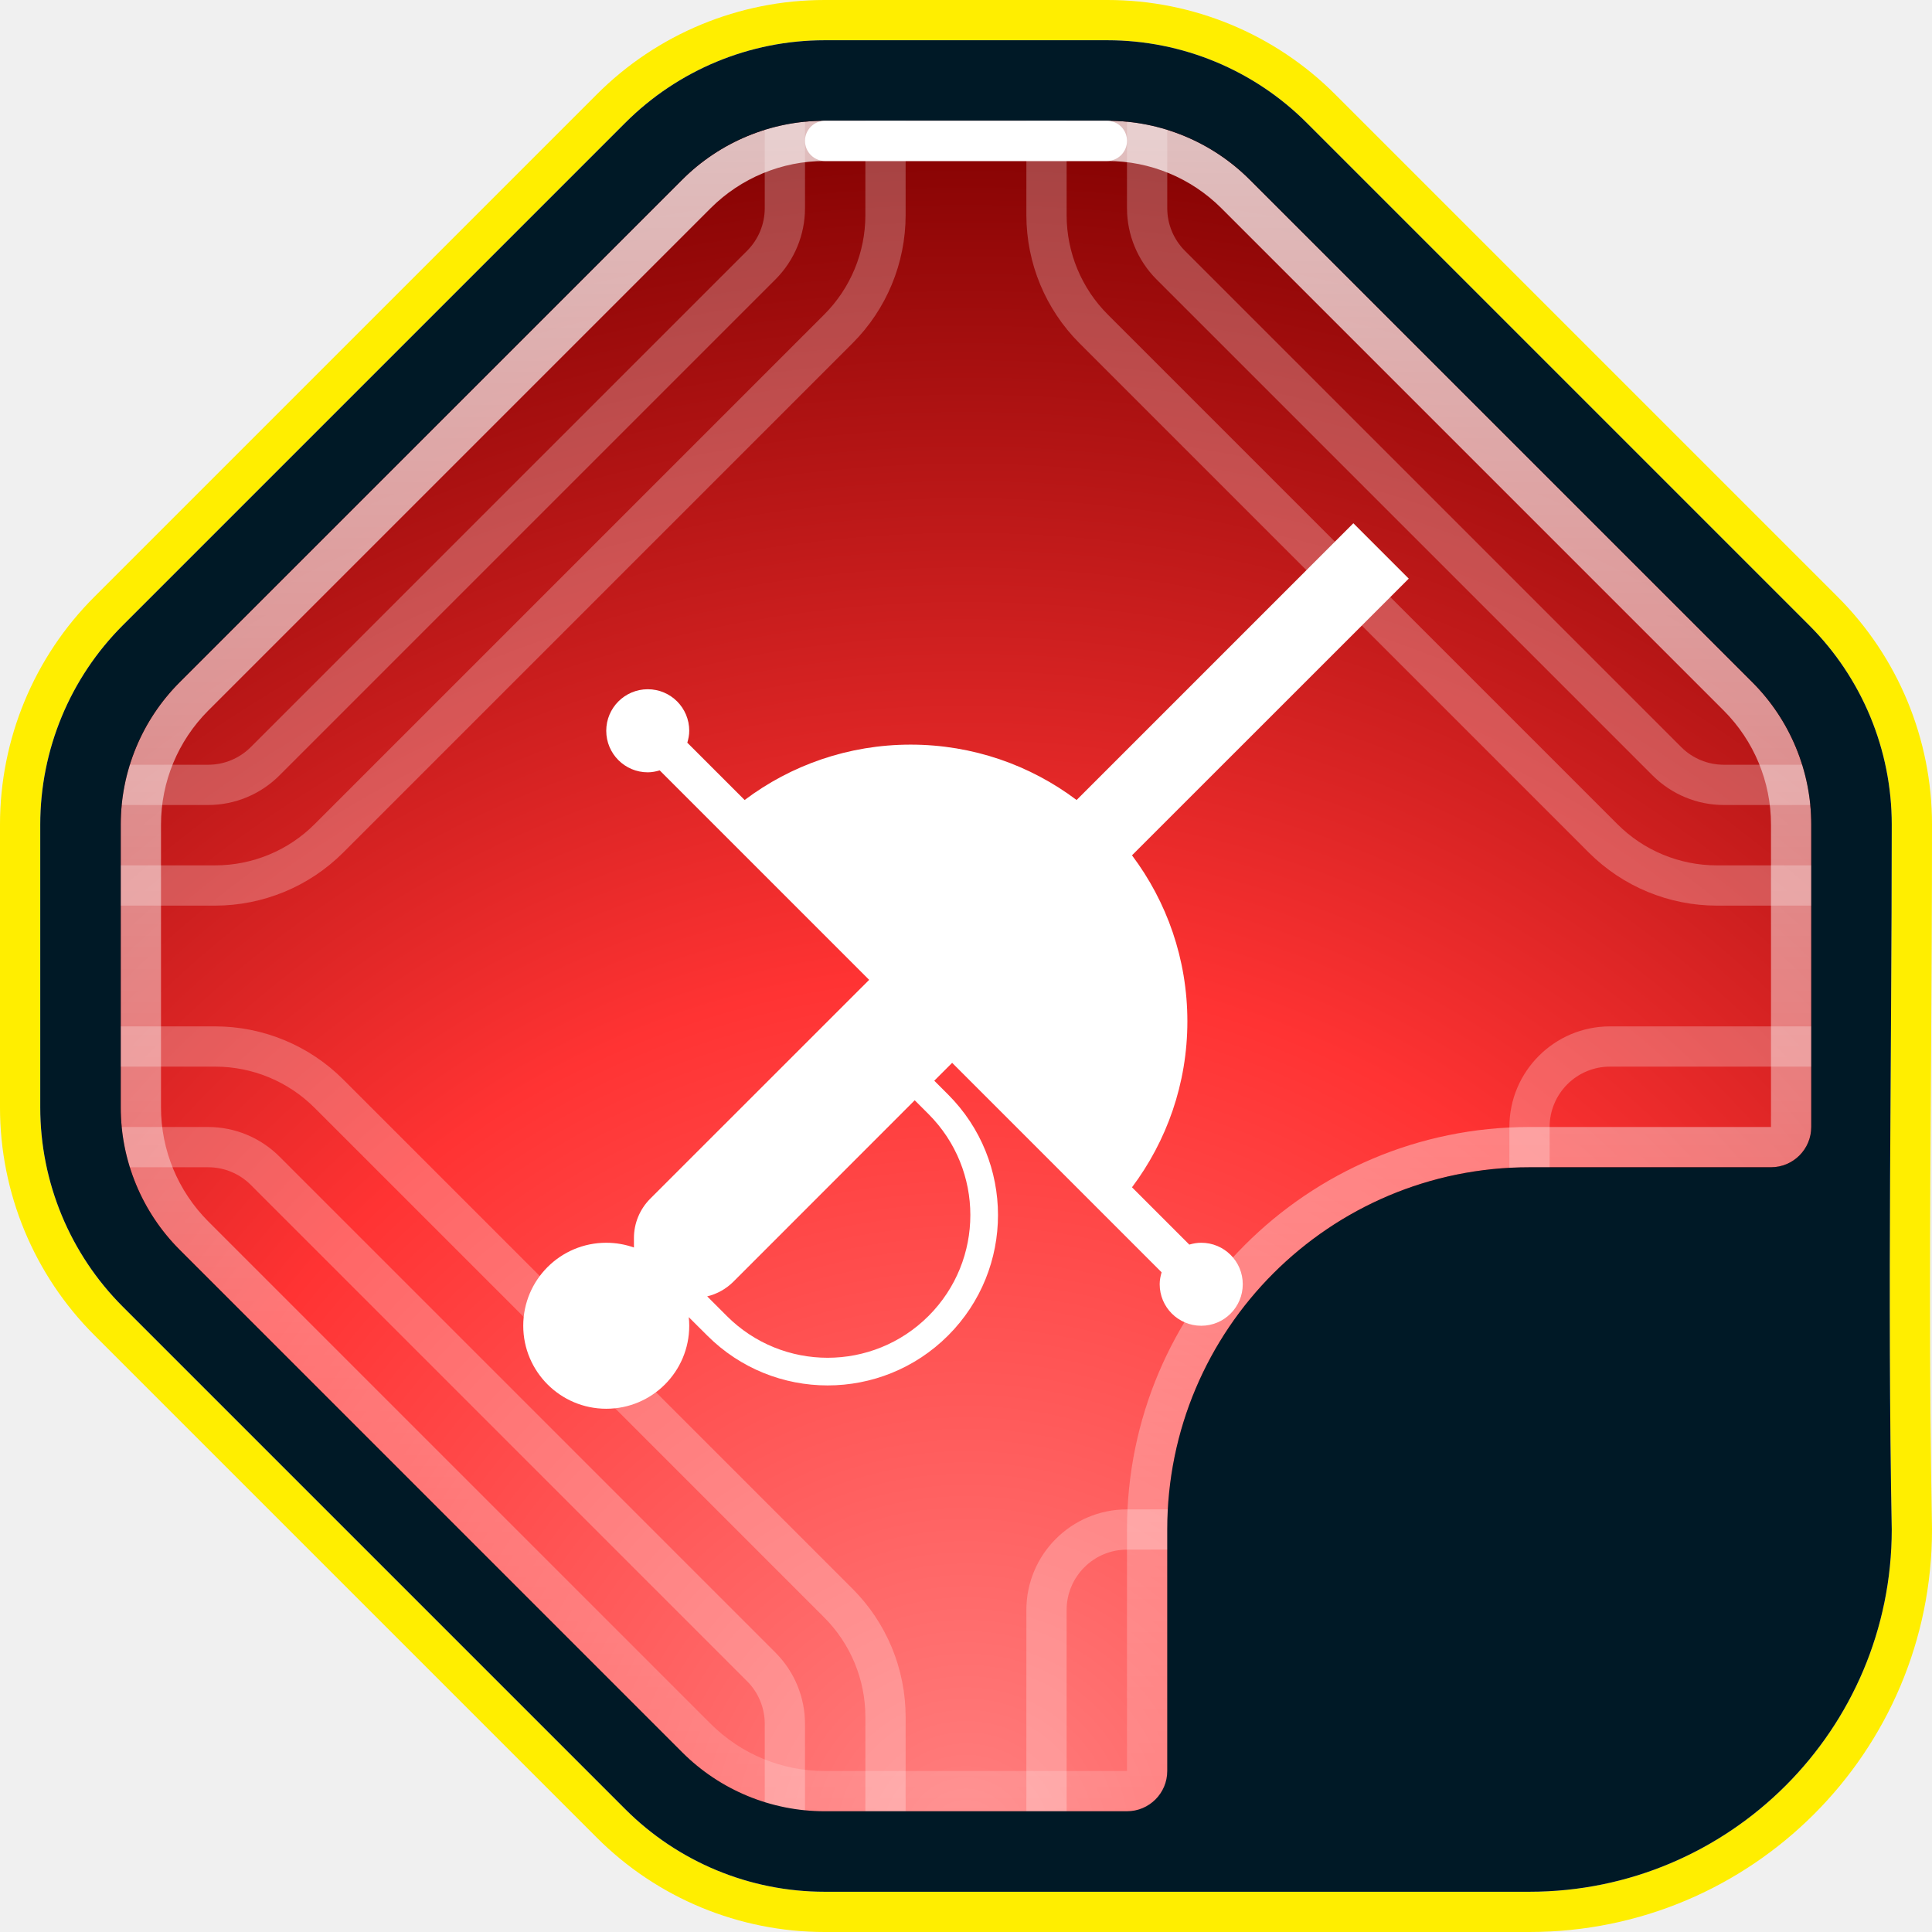
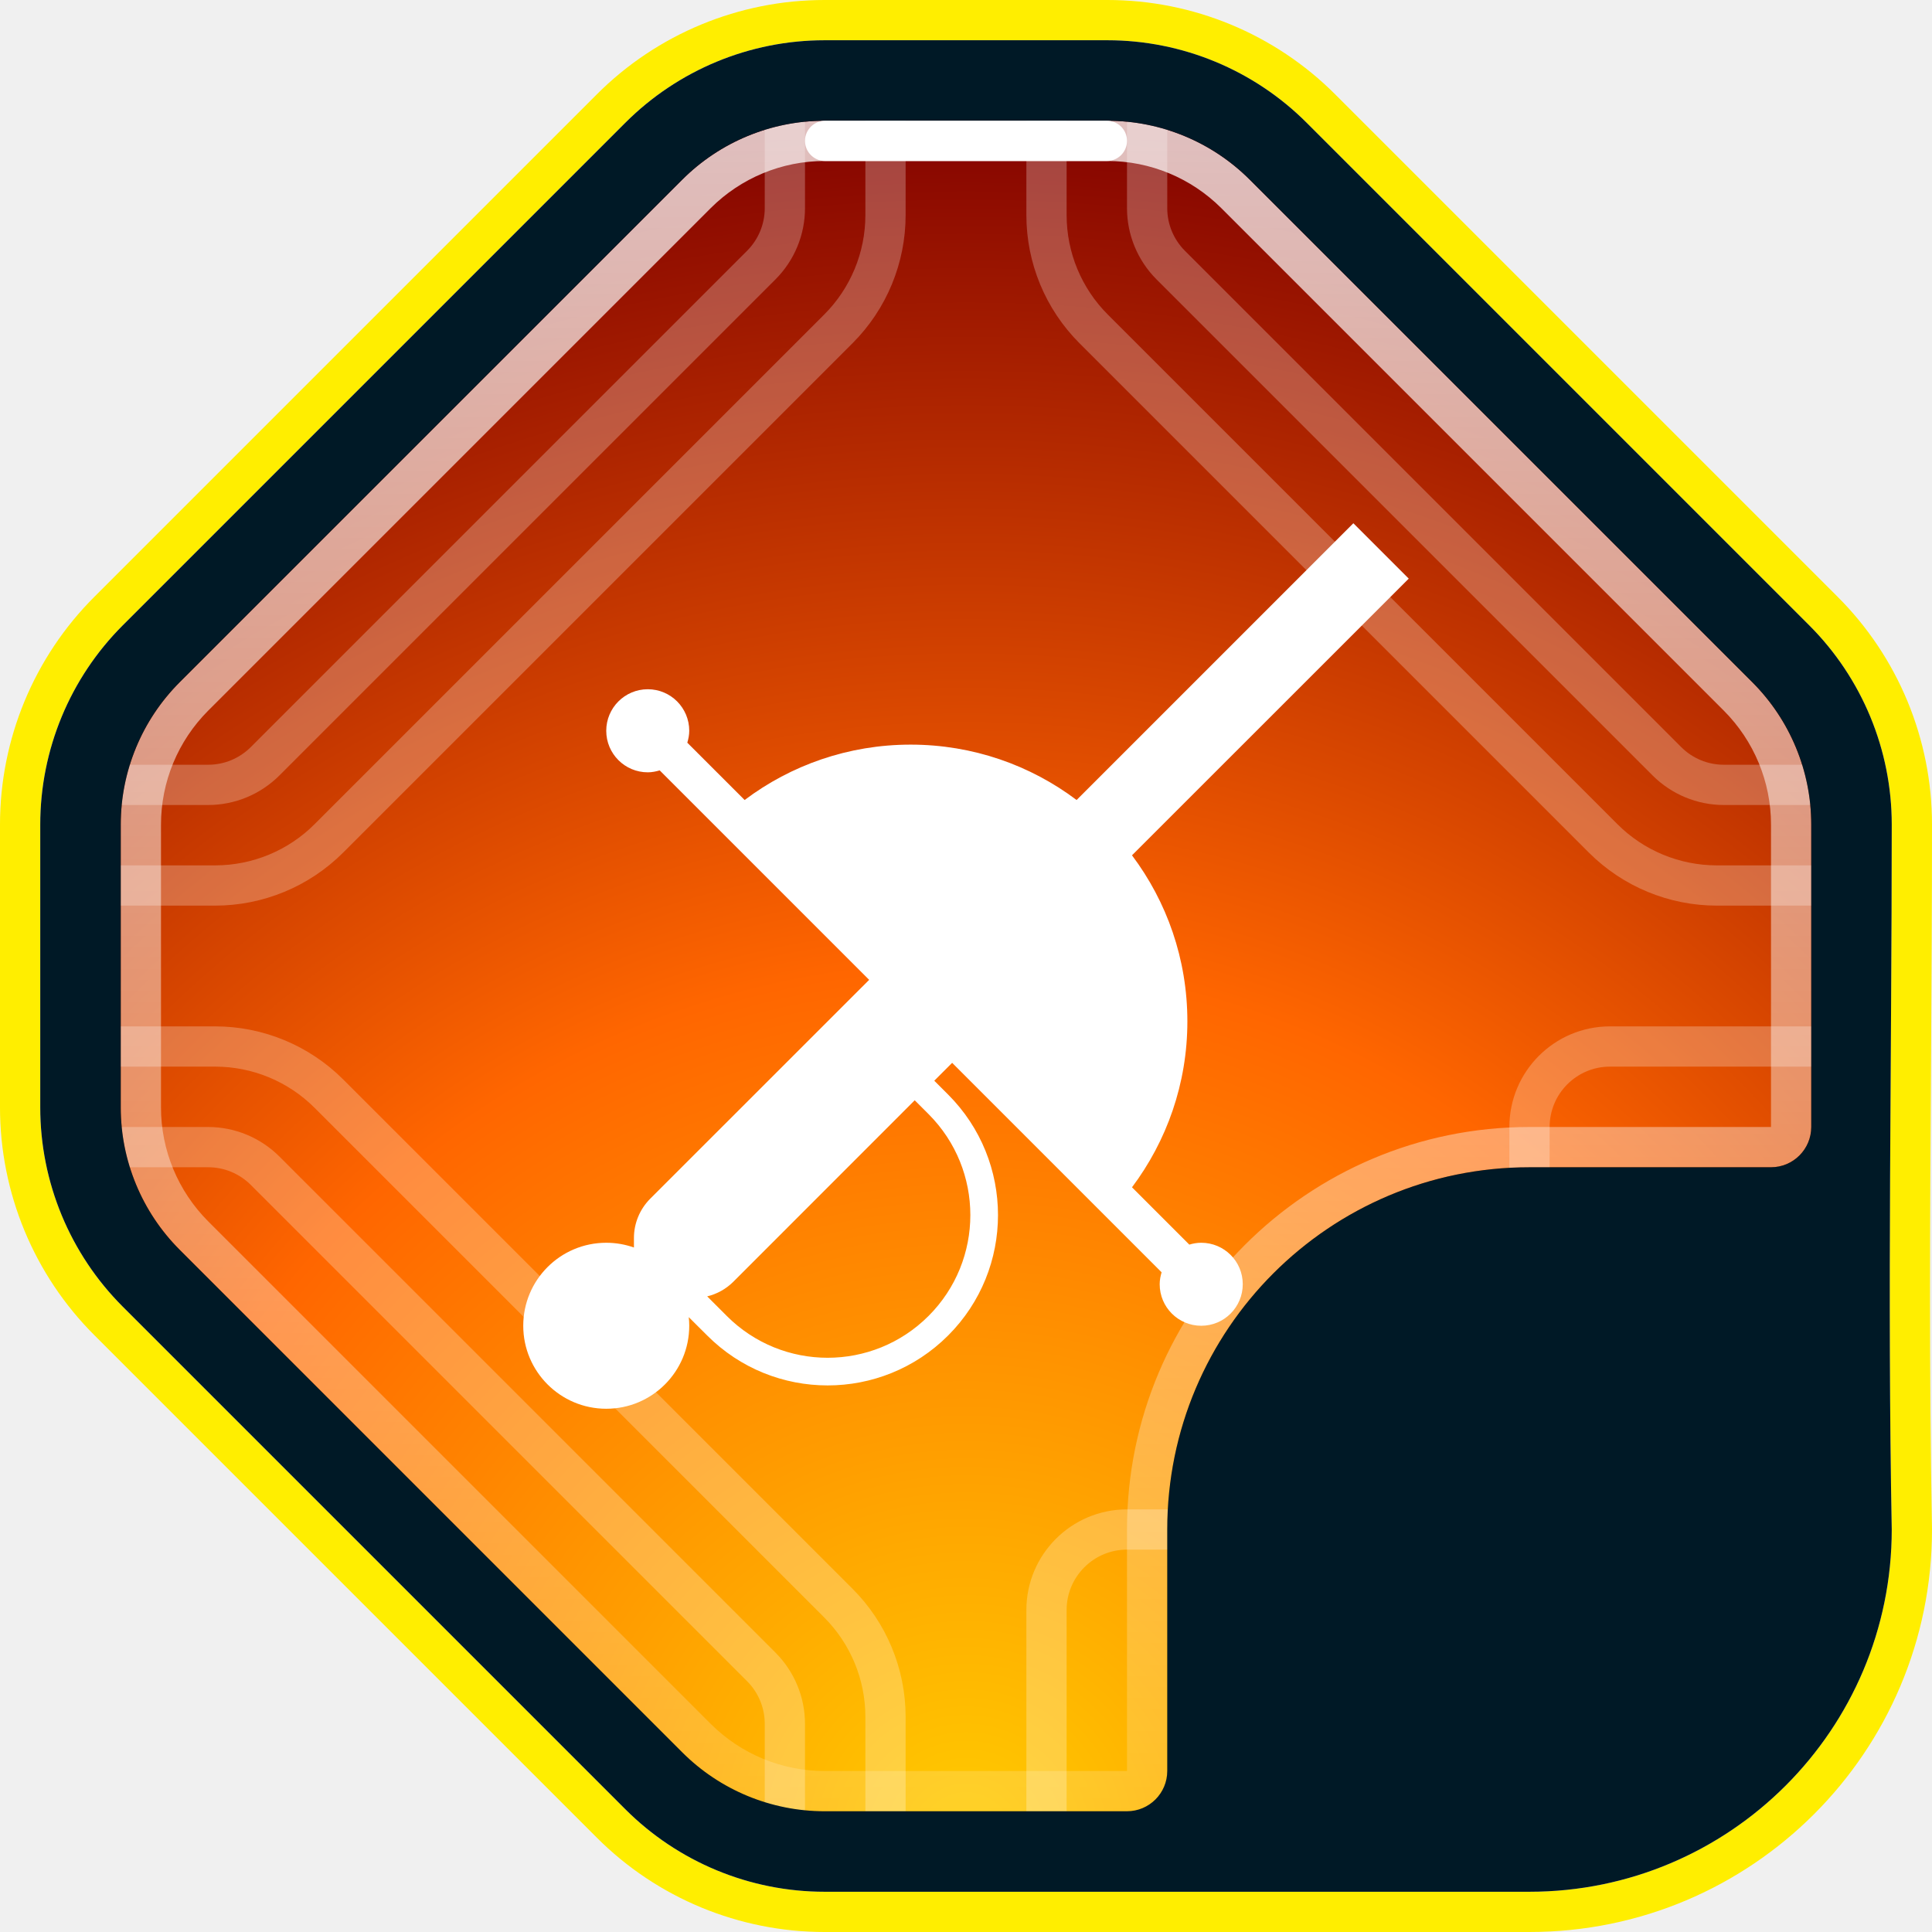
<svg xmlns="http://www.w3.org/2000/svg" width="24" height="24" viewBox="0 0 24 24" fill="none">
  <path fill-rule="evenodd" clip-rule="evenodd" d="M24 19C24 21.761 21.761 24 19 24H10.243C9.182 24 8.164 23.579 7.414 22.828L1.172 16.586C0.421 15.836 0 14.818 0 13.757V10.243C0 9.182 0.421 8.164 1.172 7.414L7.414 1.172C8.164 0.421 9.182 0 10.243 0H13.757C14.818 0 15.836 0.421 16.586 1.172L22.828 7.414C23.579 8.164 24 9.182 24 10.243C24 11.222 23.994 12.198 23.988 13.173C23.975 15.116 23.963 17.052 24 18.991L24 19ZM23.5 19C23.463 17.055 23.475 15.108 23.488 13.161C23.494 12.188 23.5 11.215 23.5 10.243C23.5 9.314 23.131 8.424 22.475 7.768L16.232 1.525C15.576 0.869 14.686 0.5 13.757 0.5H10.243C9.314 0.5 8.424 0.869 7.768 1.525L1.525 7.768C0.869 8.424 0.5 9.314 0.5 10.243V13.757C0.5 14.686 0.869 15.576 1.525 16.232L7.768 22.475C8.424 23.131 9.314 23.5 10.243 23.5H19C21.485 23.5 23.5 21.485 23.5 19Z" fill="#FFEE00" />
  <path d="M8.121 1.879L1.879 8.121C1.316 8.684 1 9.447 1 10.243V13.757C1 14.553 1.316 15.316 1.879 15.879L8.121 22.121C8.684 22.684 9.447 23 10.243 23H13.757C14.553 23 15.316 22.684 15.879 22.121L22.121 15.879C22.684 15.316 23 14.553 23 13.757V10.243C23 9.447 22.684 8.684 22.121 8.121L15.879 1.879C15.316 1.316 14.553 1 13.757 1H10.243C9.447 1 8.684 1.316 8.121 1.879Z" fill="url(#paint0_radial_37054_82842)" />
  <path fill-rule="evenodd" clip-rule="evenodd" d="M10 1V2.586C10 2.917 9.868 3.235 9.634 3.47L3.47 9.634C3.235 9.868 2.917 10 2.586 10H1V9.5H2.586C2.785 9.5 2.975 9.421 3.116 9.28L9.28 3.116C9.421 2.975 9.5 2.785 9.5 2.586V1H10ZM14 1V2.586C14 2.917 14.132 3.235 14.366 3.47L20.53 9.634C20.765 9.868 21.083 10 21.414 10H23V9.5H21.414C21.215 9.5 21.024 9.421 20.884 9.28L14.72 3.116C14.579 2.975 14.5 2.785 14.5 2.586V1H14ZM10 21.414V23H9.5V21.414C9.5 21.215 9.421 21.024 9.28 20.884L3.116 14.72C2.975 14.579 2.785 14.5 2.586 14.5H1V14H2.586C2.917 14 3.235 14.132 3.47 14.366L9.634 20.53C9.868 20.765 10 21.083 10 21.414ZM11.25 1V2.672C11.25 3.268 11.013 3.841 10.591 4.263L4.263 10.591C3.841 11.013 3.268 11.25 2.672 11.25H1V10.75H2.672C3.136 10.75 3.581 10.566 3.909 10.237L10.237 3.909C10.566 3.581 10.75 3.136 10.75 2.672V1H11.25ZM12.75 2.672V1H13.25V2.672C13.25 3.136 13.434 3.581 13.763 3.909L20.091 10.237C20.419 10.566 20.864 10.75 21.328 10.75H23V11.25H21.328C20.732 11.25 20.159 11.013 19.737 10.591L13.409 4.263C12.987 3.841 12.75 3.268 12.75 2.672ZM11.25 23V21.328C11.25 20.732 11.013 20.159 10.591 19.737L4.263 13.409C3.841 12.987 3.268 12.75 2.672 12.75H1V13.25H2.672C3.136 13.25 3.581 13.434 3.909 13.763L10.237 20.091C10.566 20.419 10.75 20.864 10.75 21.328V23H11.25ZM12.75 20V23H13.25V20C13.25 19.586 13.586 19.25 14 19.25H15V18.75H14C13.31 18.75 12.75 19.31 12.75 20ZM20 12.75C19.31 12.75 18.75 13.31 18.75 14V15H19.25V14C19.25 13.586 19.586 13.25 20 13.25H23V12.75H20Z" fill="white" fill-opacity="0.25" />
  <path fill-rule="evenodd" clip-rule="evenodd" d="M10.243 2C9.712 2 9.204 2.211 8.828 2.586L2.586 8.828C2.211 9.204 2 9.712 2 10.243V13.757C2 14.288 2.211 14.796 2.586 15.172L8.828 21.414C9.204 21.789 9.712 22 10.243 22H14V19C14 16.239 16.239 14 19 14H22V10.243C22 9.712 21.789 9.204 21.414 8.828L15.172 2.586C14.796 2.211 14.288 2 13.757 2H10.243ZM10.243 1.5C9.58 1.5 8.944 1.763 8.475 2.232L2.232 8.475C1.763 8.944 1.5 9.58 1.5 10.243V13.757C1.5 14.42 1.763 15.056 2.232 15.525L8.475 21.768C8.944 22.237 9.58 22.5 10.243 22.5H14C14.276 22.5 14.5 22.276 14.5 22V19C14.5 16.515 16.515 14.5 19 14.5H22C22.276 14.5 22.5 14.276 22.5 14V10.243C22.5 9.58 22.237 8.944 21.768 8.475L15.525 2.232C15.056 1.763 14.42 1.5 13.757 1.5H10.243Z" fill="url(#paint1_linear_37054_82842)" />
  <path fill-rule="evenodd" clip-rule="evenodd" d="M17.5 7.188L14.062 10.625C14.494 11.2 14.75 11.913 14.75 12.688C14.75 13.461 14.493 14.175 14.062 14.749L14.774 15.461C14.821 15.447 14.87 15.438 14.922 15.438C15.207 15.438 15.438 15.668 15.438 15.953C15.438 16.238 15.207 16.469 14.922 16.469C14.637 16.469 14.406 16.238 14.406 15.953C14.406 15.901 14.416 15.852 14.43 15.805L11.828 13.203L11.606 13.425L11.778 13.597C12.604 14.424 12.604 15.764 11.778 16.59C10.951 17.417 9.611 17.417 8.785 16.59L8.556 16.362C8.56 16.397 8.562 16.433 8.562 16.469C8.562 17.038 8.101 17.5 7.531 17.5C6.962 17.5 6.5 17.038 6.5 16.469C6.5 15.899 6.962 15.438 7.531 15.438C7.652 15.438 7.767 15.459 7.875 15.497V15.378C7.875 15.196 7.948 15.021 8.076 14.892L10.797 12.172L8.195 9.57C8.148 9.584 8.098 9.594 8.047 9.594C7.762 9.594 7.531 9.363 7.531 9.078C7.531 8.793 7.762 8.562 8.047 8.562C8.332 8.562 8.562 8.793 8.562 9.078C8.562 9.13 8.552 9.179 8.538 9.226L9.25 9.938C9.824 9.506 10.539 9.25 11.312 9.25C12.086 9.25 12.8 9.506 13.374 9.938L16.812 6.5L17.5 7.188ZM9.108 15.924C9.018 16.013 8.906 16.075 8.785 16.104L9.028 16.347C9.72 17.04 10.842 17.04 11.535 16.347C12.227 15.655 12.227 14.533 11.535 13.84L11.363 13.668L9.108 15.924Z" fill="white" />
  <path fill-rule="evenodd" clip-rule="evenodd" d="M10.243 23.5C9.314 23.5 8.424 23.131 7.768 22.475L1.525 16.232C0.869 15.576 0.5 14.686 0.5 13.757V10.243C0.5 9.314 0.869 8.424 1.525 7.768L7.768 1.525C8.424 0.869 9.314 0.5 10.243 0.5H13.757C14.686 0.5 15.576 0.869 16.232 1.525L22.475 7.768C23.131 8.424 23.5 9.314 23.5 10.243C23.5 13.161 23.445 16.083 23.5 19C23.5 21.485 21.485 23.5 19 23.5C15.979 23.5 13.28 23.5 10.243 23.5ZM8.475 2.232C8.944 1.763 9.58 1.5 10.243 1.5H13.757C14.42 1.5 15.056 1.763 15.525 2.232L21.768 8.475C22.237 8.944 22.5 9.58 22.5 10.243V14C22.5 14.276 22.276 14.5 22 14.5H19C16.515 14.5 14.5 16.515 14.5 19V22C14.5 22.276 14.276 22.5 14 22.5H10.243C9.58 22.5 8.944 22.237 8.475 21.768L2.232 15.525C1.763 15.056 1.5 14.42 1.5 13.757V10.243C1.5 9.58 1.763 8.944 2.232 8.475L8.475 2.232Z" fill="#001926" />
  <rect x="10" y="1.5" width="4" height="0.5" rx="0.25" fill="white" />
  <defs>
    <radialGradient id="paint0_radial_37054_82842" cx="0" cy="0" r="1" gradientUnits="userSpaceOnUse" gradientTransform="translate(12 23) rotate(-90) scale(22)">
-       <stop stop-color="#FF8080" />
-       <stop offset="0.496" stop-color="#FF3333" />
+       <stop stop-color="#FFCC00" />
+       <stop offset="0.5" stop-color="#FF6600" />
      <stop offset="1" stop-color="#800000" />
    </radialGradient>
    <linearGradient id="paint1_linear_37054_82842" x1="12" y1="1.5" x2="12" y2="22.5" gradientUnits="userSpaceOnUse">
      <stop stop-color="white" stop-opacity="0.75" />
      <stop offset="1" stop-color="white" stop-opacity="0.15" />
    </linearGradient>
  </defs>
</svg>
